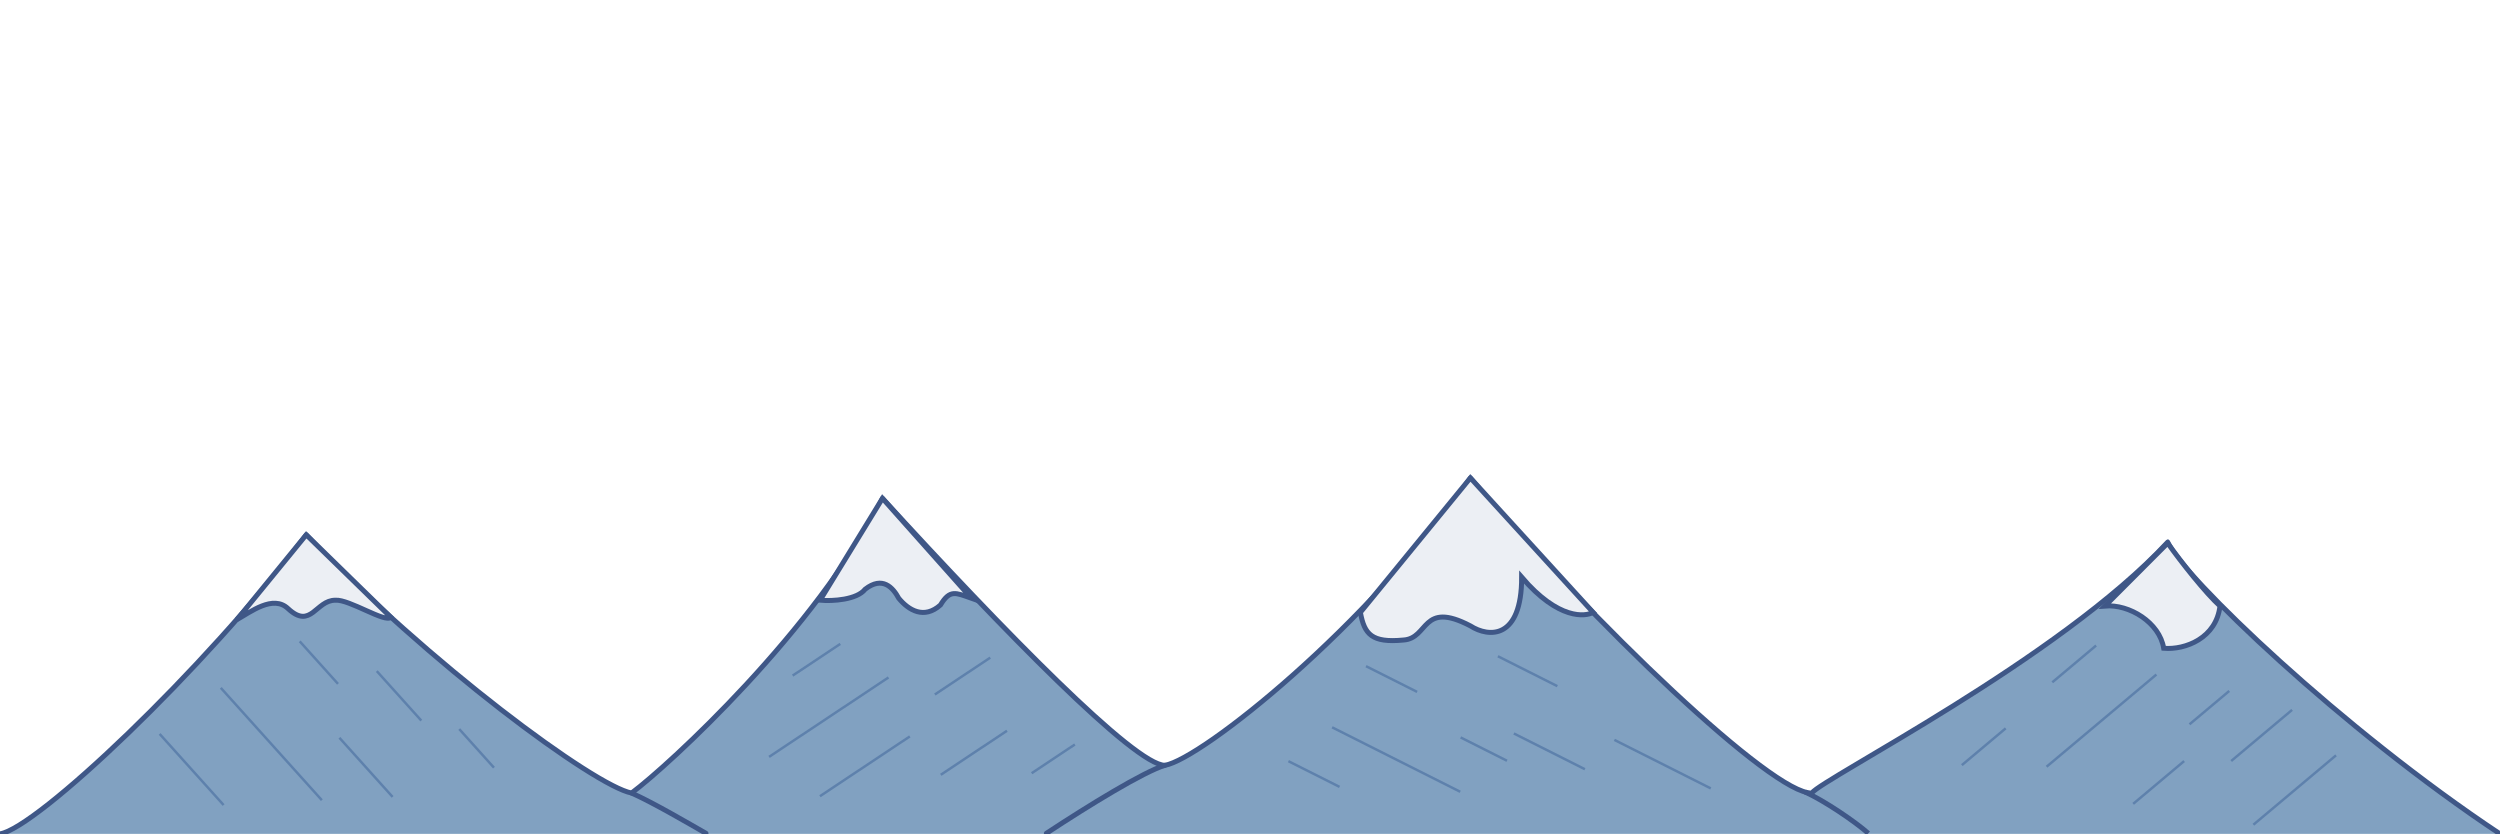
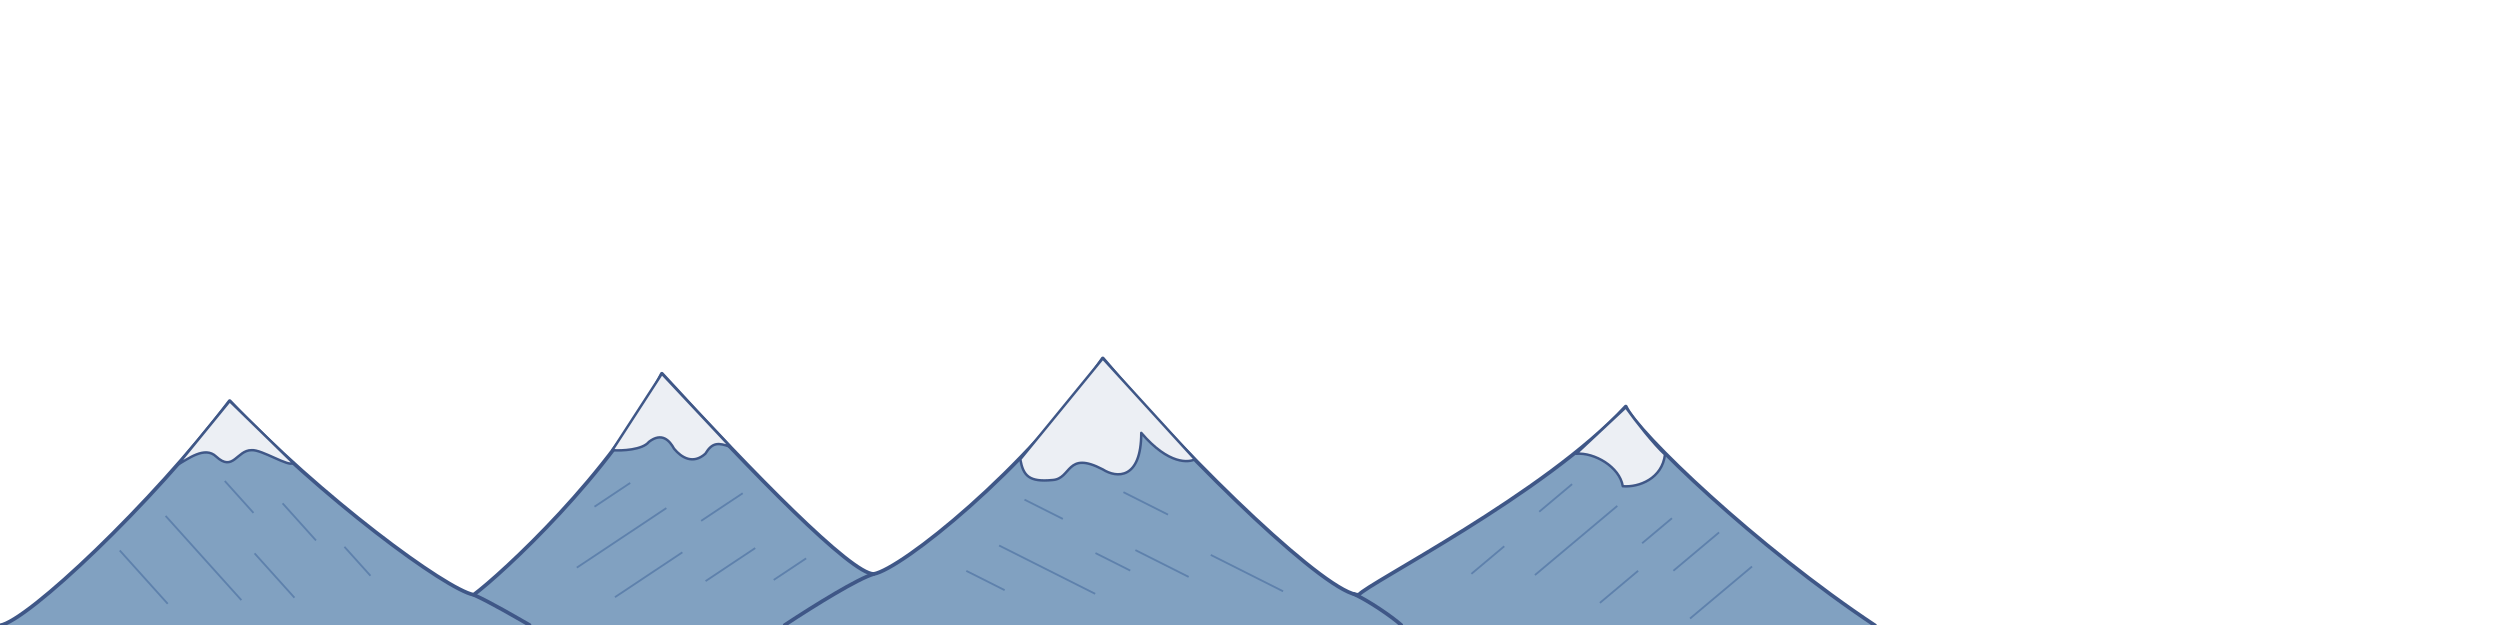
- <svg xmlns="http://www.w3.org/2000/svg" id="e8zEp5I3De41" viewBox="0 0 3000 1000" shape-rendering="geometricPrecision" text-rendering="geometricPrecision">
-   <path d="M-0,585.08c43.752-6.808,243.866-195.495,367.49-358.868C514.009,380.472,713.761,527.695,757.873,536.068c44.651-33.261,221.653-196.005,301.102-353.62c144.623,157.993,302.768,320.359,338.983,320.359c44.122-7.852,244.637-167.324,366.507-344.867c148.119,175.479,363.259,379.991,409.639,378.129c13.136-17.618,297.363-161.137,427.145-301.102c17.731,40.835,209.634,224.709,398.751,350.119" transform="translate(.000003 415.5678)" fill="#81a1c1" stroke="#3f5787" stroke-width="6" stroke-linejoin="round" />
-   <path d="M284.457,743.429c16.053-8.873,43.24-30.246,61.253-13.052c27.592,25.558,33.134-10.292,56.841-10.115c16.257-1.325,60.313,27.731,66.307,20.408L367.49,641.78L284.457,743.429Z" transform="translate(0 0.000001)" fill="#eceff4" stroke="#3f5787" stroke-width="6" />
-   <path d="M984.142,720.262c15.107,1.356,44.154-.53,54.068-13.229c20.765-16.105,33.24-2.099,40.278,10.9c11.979,14.518,30.47,25.497,50.026,8.081c11.504-18.981,18.251-14.74,37.208-8.081L1058.975,598.015l-74.833,122.246Z" transform="translate(.000003 0.000001)" fill="#eceff4" stroke="#3f5787" stroke-width="6" />
-   <path d="M1632.457,734.873c4.794,26.394,13.745,36.769,51.568,33.174c30.891-1.85,21.527-47.786,80.439-16.997c22.12,14.208,61.554,16.547,61.542-58.446c44.436,51.949,76.746,47.308,85.754,42.268L1764.465,573.507L1632.457,734.873Z" transform="translate(0 0.000001)" fill="#eceff4" stroke="#3f5787" stroke-width="6" />
-   <path d="M2525.94,726.013c29.14-2.482,65.591,19.829,70.512,50.734c26.034,2.195,63.137-12.341,67.524-50.734-16.786-15.107-46.992-53.136-62.726-75.48l-75.309,75.48Z" transform="translate(.000003 1.195113)" fill="#eceff4" stroke="#3f5787" stroke-width="6" />
+ <svg xmlns="http://www.w3.org/2000/svg" id="ebshzSYDpo51" viewBox="0 0 4000 1000" shape-rendering="geometricPrecision" text-rendering="geometricPrecision">
+   <path d="M-0,585.08c43.752-6.808,243.866-195.495,367.49-358.868C514.009,380.472,713.761,527.695,757.873,536.068c44.651-33.261,221.653-196.005,301.102-353.62c144.623,157.993,302.768,320.359,338.983,320.359c44.122-7.852,244.637-167.324,366.507-344.867c148.119,175.479,363.259,379.991,409.639,378.129c13.136-17.618,297.363-161.137,427.145-301.102c17.731,40.835,209.634,224.709,398.751,350.119" transform="translate(.000003 415.5678)" fill="#81a1c1" stroke="#3f5787" stroke-width="6" stroke-linecap="round" stroke-linejoin="round" />
+   <path d="M284.457,743.429c16.053-8.873,43.24-30.246,61.253-13.052c27.592,25.558,33.134-10.292,56.841-10.115c16.257-1.325,60.313,27.731,66.307,20.408L367.49,641.78L284.457,743.429Z" transform="translate(0 0.000001)" fill="#eceff4" stroke="#3f5787" stroke-width="4" stroke-linecap="round" stroke-linejoin="round" />
+   <path d="M979.758,720.262c15.107,1.356,48.539-.53,58.453-13.229c20.765-16.105,33.24-2.099,40.278,10.9c11.979,14.518,30.47,25.497,50.026,8.081c11.504-18.981,21.175-17.733,40.132-11.074L1058.975,598.015l-79.218,122.246Z" transform="translate(.000003 0.000001)" fill="#eceff4" stroke="#3f5787" stroke-width="4" stroke-linecap="round" stroke-linejoin="round" />
+   <path d="M1632.457,734.873c4.794,26.394,13.745,36.769,51.568,33.174c30.891-1.85,21.527-47.786,80.439-16.997c22.12,14.208,61.554,16.547,61.542-58.446c44.436,51.949,76.746,47.308,85.754,42.268L1764.465,573.507L1632.457,734.873Z" transform="translate(0 0.000001)" fill="#eceff4" stroke="#3f5787" stroke-width="4" stroke-linecap="round" stroke-linejoin="round" />
+   <path d="M2521.782,724.818c29.14-2.482,69.749,21.024,74.67,51.929c26.034,2.195,63.137-12.341,67.524-50.734-16.786-15.107-46.992-53.136-62.726-75.48l-79.468,74.285Z" transform="translate(.000003 1.195113)" fill="#eceff4" stroke="#3f5787" stroke-width="4" stroke-linecap="round" stroke-linejoin="round" />
  <g transform="matrix(.999404-.034511 0.034511 0.999404-29.62513 14.00637)">
    <line style="mix-blend-mode:darken" x1="0" y1="-19.724" x2="0" y2="19.724" transform="matrix(-.766044 0.642788 1.870428 2.22909 228.036 917.8018)" fill="none" stroke="#5e81ac" stroke-width="3" />
    <line style="mix-blend-mode:darken" x1="0" y1="-19.724" x2="0" y2="19.724" transform="matrix(-.766044 0.642788 2.954363 3.520873 324.6601 890.5564)" fill="none" stroke="#5e81ac" stroke-width="3" />
    <line style="mix-blend-mode:darken" x1="0" y1="-19.724" x2="0" y2="19.724" transform="matrix(-.766044 0.642788 1.555109 1.853307 437.2504 922.4494)" fill="none" stroke="#5e81ac" stroke-width="3" />
    <line style="mix-blend-mode:darken" x1="0" y1="-19.724" x2="0" y2="19.724" transform="matrix(.766044-.642788 1.301376 1.55092 479.8321 838.0764)" fill="none" stroke="#5e81ac" stroke-width="3" />
    <line style="mix-blend-mode:darken" x1="0" y1="-19.724" x2="0" y2="19.724" transform="matrix(-.766044 0.642788 1.014964 1.209586 570.6656 904.2687)" fill="none" stroke="#5e81ac" stroke-width="3" />
    <line style="mix-blend-mode:darken" x1="0" y1="-19.724" x2="0" y2="19.724" transform="matrix(.766044-.642788 1.119143 1.333742 385.0312 794.8654)" fill="none" stroke="#5e81ac" stroke-width="3" />
  </g>
  <g transform="matrix(.993823 0.11098-.11098 0.993823 94.8745-119.616)">
    <line style="mix-blend-mode:darken" x1="0" y1="-19.724" x2="0" y2="19.724" transform="matrix(-.642788-.766044-1.209586 1.014964 1276.122 894.136)" fill="none" stroke="#5e81ac" stroke-width="3" />
    <line style="mix-blend-mode:darken" x1="0" y1="-19.724" x2="0" y2="19.724" transform="matrix(.642788 0.766044-1.55092 1.301376 1156.934 807.4861)" fill="none" stroke="#5e81ac" stroke-width="3" />
    <line style="mix-blend-mode:darken" x1="0" y1="-19.724" x2="0" y2="19.724" transform="matrix(-.642788-.766044-1.853307 1.555109 1180.666 897.4536)" fill="none" stroke="#5e81ac" stroke-width="3" />
    <line style="mix-blend-mode:darken" x1="0" y1="-19.724" x2="0" y2="19.724" transform="matrix(.642788 0.766044-3.342296 2.80452 1002.883 874.3097)" fill="none" stroke="#5e81ac" stroke-width="3" />
    <line style="mix-blend-mode:darken" x1="0" y1="-19.724" x2="0" y2="19.724" transform="matrix(.642788 0.766044-2.515348 2.110628 1052.495 928.1265)" fill="none" stroke="#5e81ac" stroke-width="3" />
    <line style="mix-blend-mode:darken" x1="0" y1="-19.724" x2="0" y2="19.724" transform="matrix(.642788 0.766044-1.333742 1.119143 980.5555 807.4861)" fill="none" stroke="#5e81ac" stroke-width="3" />
  </g>
  <g transform="matrix(.998351-.057405 0.057405 0.998351-16.33934 102.9808)">
    <line style="mix-blend-mode:darken" x1="0" y1="-19.724" x2="0" y2="19.724" transform="matrix(-.5 0.866025 1.367457 0.789502 1748.252 897.7827)" fill="none" stroke="#5e81ac" stroke-width="3" />
    <line style="mix-blend-mode:darken" x1="0" y1="-19.724" x2="0" y2="19.724" transform="matrix(-.5 0.866025 2.095193 1.20966 1826.637 904.9825)" fill="none" stroke="#5e81ac" stroke-width="3" />
    <line style="mix-blend-mode:darken" x1="0" y1="-19.724" x2="0" y2="19.724" transform="matrix(.5-.866025 2.843641 1.641777 1961.374 928.1265)" fill="none" stroke="#5e81ac" stroke-width="3" />
    <line style="mix-blend-mode:darken" x1="0" y1="-19.724" x2="0" y2="19.724" transform="matrix(.5-.866025 1.507817 0.870539 1642.555 807.4861)" fill="none" stroke="#5e81ac" stroke-width="3" />
    <line style="mix-blend-mode:darken" x1="0" y1="-19.724" x2="0" y2="19.724" transform="matrix(.5-.866025 1.507817 0.870539 1543.077 915.9457)" fill="none" stroke="#5e81ac" stroke-width="3" />
    <line style="mix-blend-mode:darken" x1="0" y1="-19.724" x2="0" y2="19.724" transform="matrix(.5-.866025 3.778519 2.181529 1642.555 904.2686)" fill="none" stroke="#5e81ac" stroke-width="3" />
    <line style="mix-blend-mode:darken" x1="0" y1="-19.724" x2="0" y2="19.724" transform="matrix(.5-.866025 1.753339 1.012291 1806.111 807.4861)" fill="none" stroke="#5e81ac" stroke-width="3" />
  </g>
  <g transform="matrix(.996209 0.086996-.086996 0.996209 922.9668-150.6338)">
    <line style="mix-blend-mode:darken" x1="0" y1="-19.724" x2="0" y2="19.724" transform="matrix(-.707107-.707107-1.116524 1.116524 1808.713 845.6485)" fill="none" stroke="#5e81ac" stroke-width="3" />
    <line style="mix-blend-mode:darken" x1="0" y1="-19.724" x2="0" y2="19.724" transform="matrix(-.707107-.707107-1.710718 1.710718 1874.08 873.4394)" fill="none" stroke="#5e81ac" stroke-width="3" />
    <line style="mix-blend-mode:darken" x1="0" y1="-19.724" x2="0" y2="19.724" transform="matrix(.707107 0.707107-2.321823 2.321823 1919.304 935.2411)" fill="none" stroke="#5e81ac" stroke-width="3" />
    <line style="mix-blend-mode:darken" x1="0" y1="-19.724" x2="0" y2="19.724" transform="matrix(.707107 0.707107-1.231127 1.231127 1642.555 807.4861)" fill="none" stroke="#5e81ac" stroke-width="3" />
    <line style="mix-blend-mode:darken" x1="0" y1="-19.724" x2="0" y2="19.724" transform="matrix(.707107 0.707107-1.231127 1.231127 1543.077 915.9457)" fill="none" stroke="#5e81ac" stroke-width="3" />
    <line style="mix-blend-mode:darken" x1="0" y1="-19.724" x2="0" y2="19.724" transform="matrix(.707107 0.707107-3.085148 3.085148 1681.087 872.4365)" fill="none" stroke="#5e81ac" stroke-width="3" />
    <line style="mix-blend-mode:darken" x1="0" y1="-19.724" x2="0" y2="19.724" transform="matrix(.707107 0.707107-1.431596 1.431596 1755.897 940.3895)" fill="none" stroke="#5e81ac" stroke-width="3" />
  </g>
-   <path d="M847.174,1000c-19.864-11.345-63.109-36.697-89.302-48.364" fill="none" stroke="#3f5787" stroke-width="6" stroke-linecap="round" />
-   <path d="M1397.958,918.374c-25.502,7.667-91.268,48.01-142.324,81.626" fill="none" stroke="#3f5787" stroke-width="6" stroke-linecap="round" />
-   <path d="M2174.104,951.636c22.889,10.23,60.405,35.731,75.949,49.608" transform="translate(-8.084891-1.24383)" fill="none" stroke="#3f5787" stroke-width="6" />
+   <path d="M847.174,1000c-19.864-11.345-63.109-36.697-89.302-48.364" fill="none" stroke="#3f5787" stroke-width="6" stroke-linecap="round" stroke-linejoin="round" />
+   <path d="M1397.958,918.374c-25.502,7.667-91.268,48.01-142.324,81.626" fill="none" stroke="#3f5787" stroke-width="6" stroke-linecap="round" stroke-linejoin="round" />
+   <path d="M2174.104,951.636c22.889,10.23,60.405,35.731,75.949,49.608" transform="translate(-8.084891-1.24383)" fill="none" stroke="#3f5787" stroke-width="6" stroke-linecap="round" stroke-linejoin="round" />
</svg>
